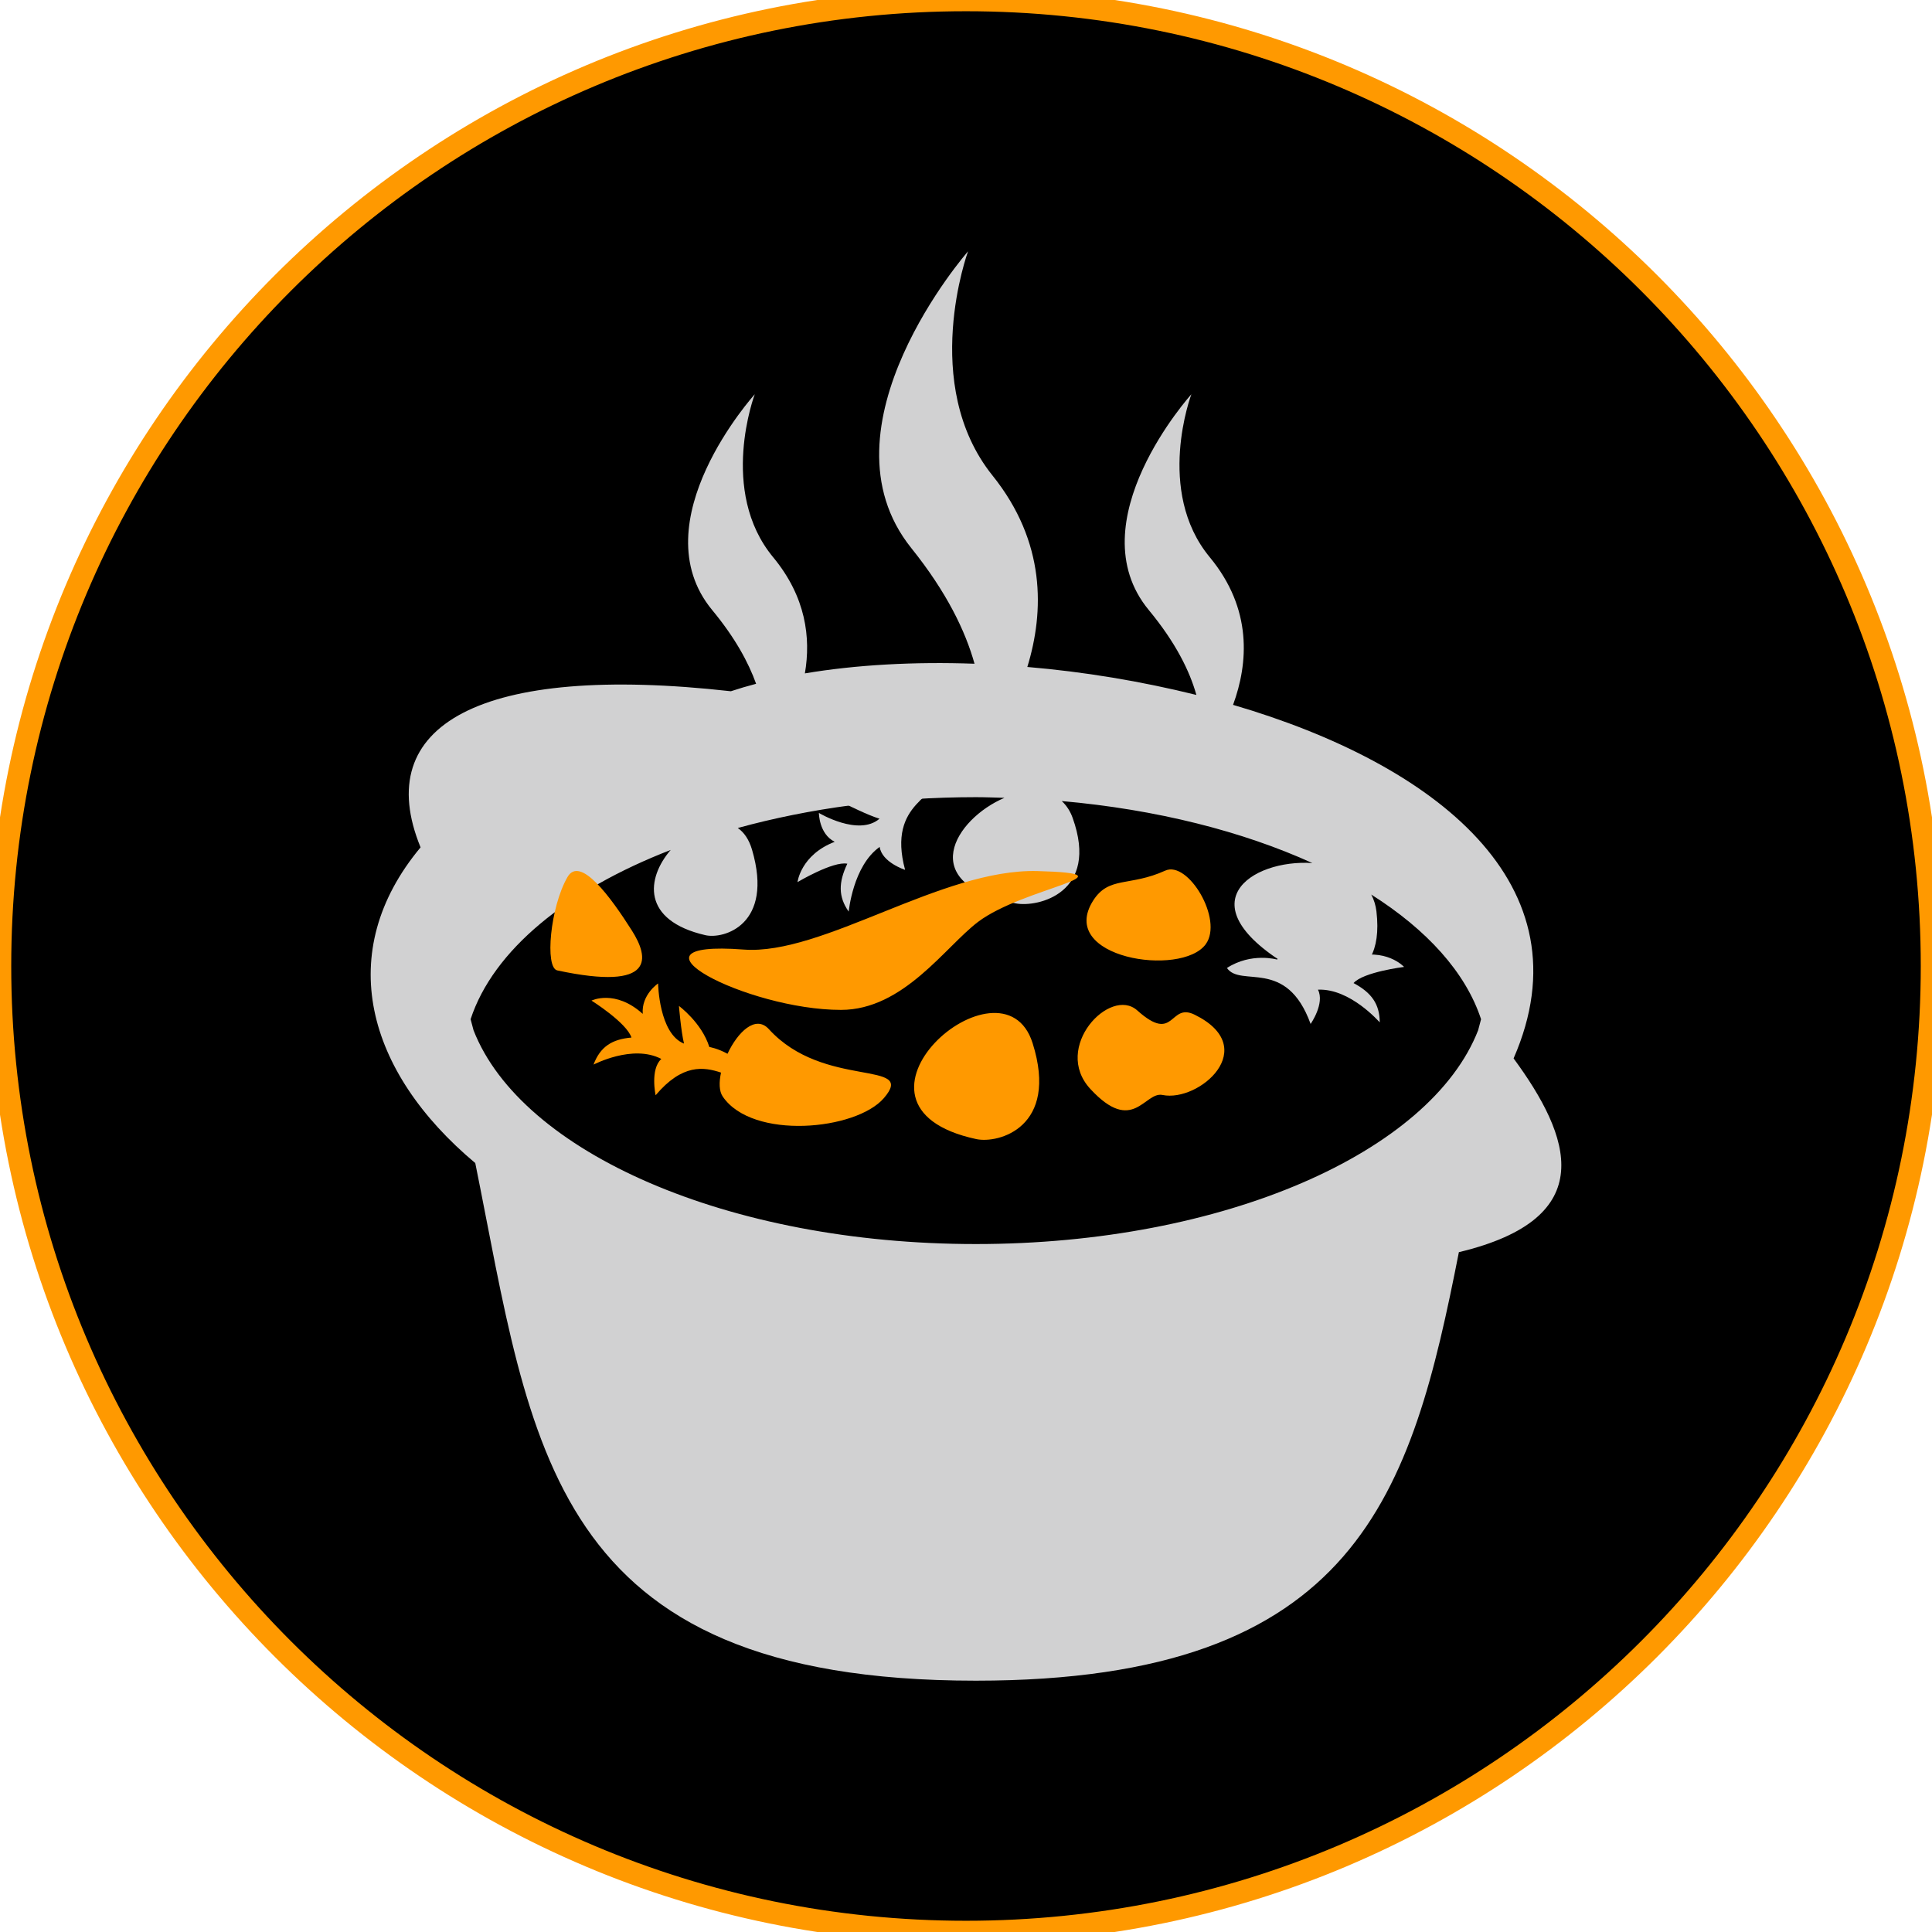
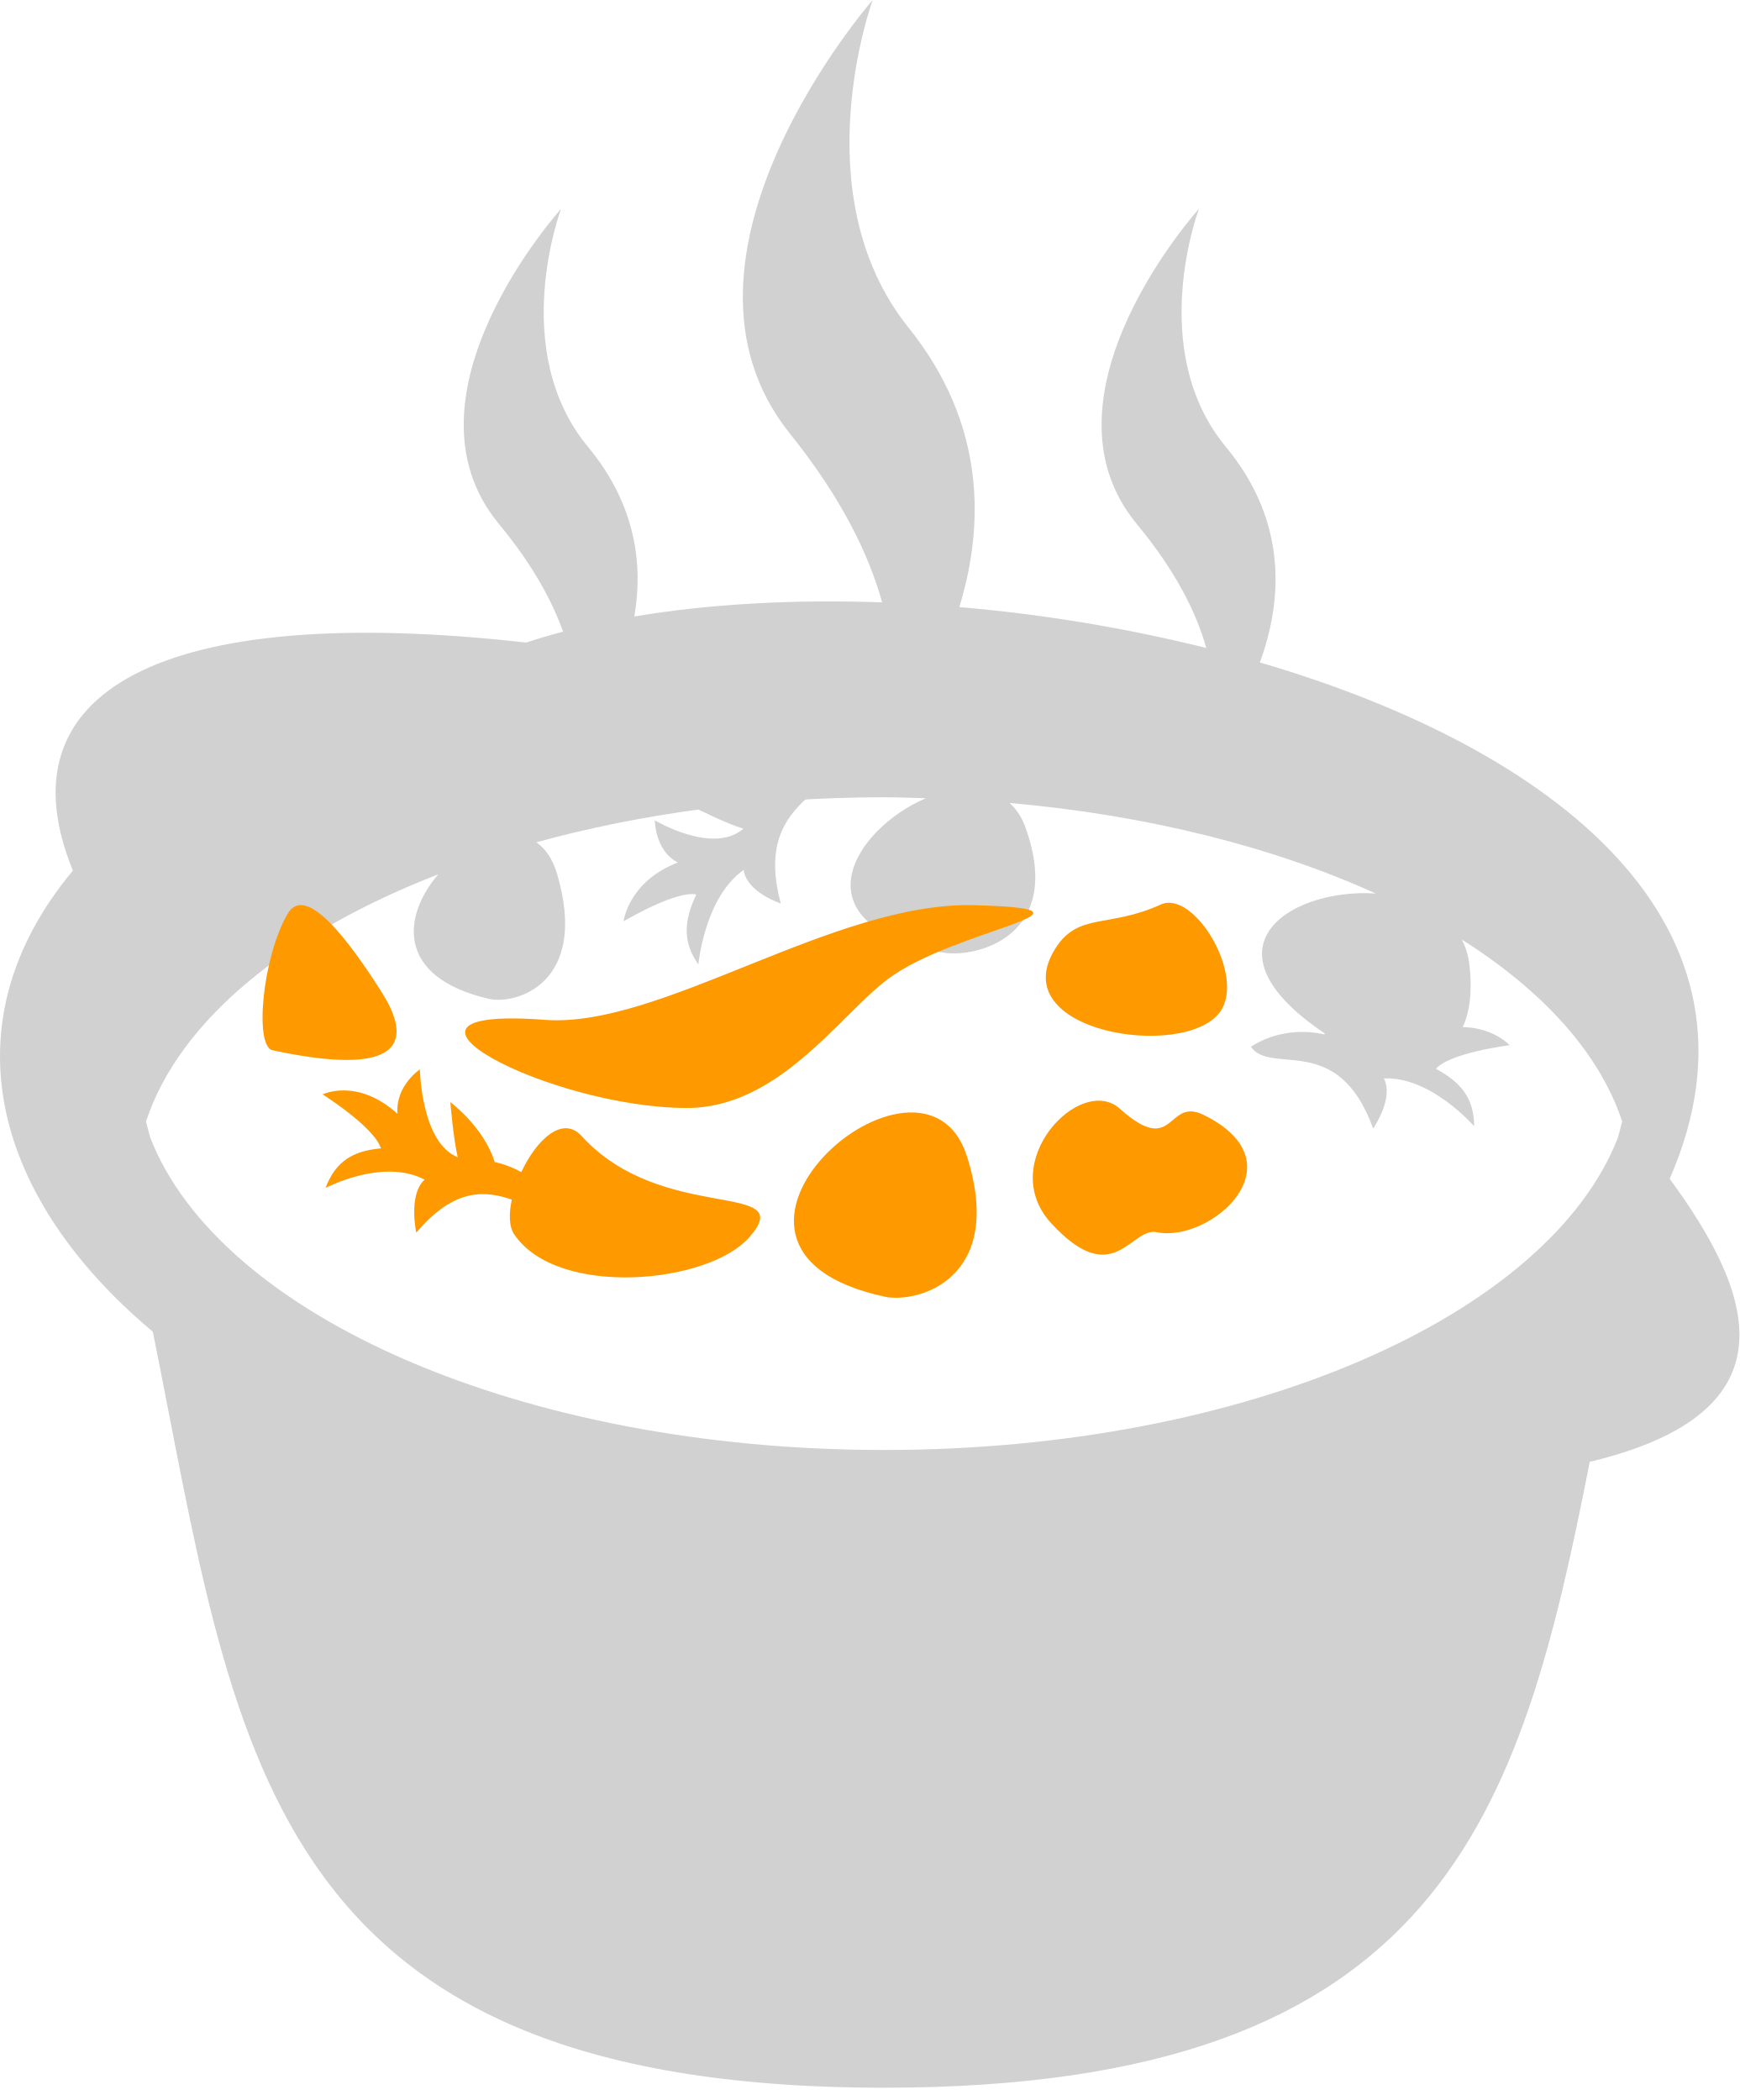
- <svg xmlns="http://www.w3.org/2000/svg" viewBox="0 0 86 86" fill="none">
-   <ellipse style="paint-order: fill markers; fill: rgb(0, 0, 0); stroke: rgb(255, 153, 0);" cx="43" cy="43" rx="43" ry="43" />
-   <path d="M 67.375 47.113 C 70.759 39.374 63.881 34.008 54.888 31.376 C 55.564 29.529 55.76 27.113 53.852 24.805 C 51.406 21.852 53.032 17.55 53.032 17.55 C 53.032 17.55 47.896 23.237 51.139 27.158 C 52.335 28.604 52.958 29.873 53.255 30.934 C 50.773 30.32 48.259 29.904 45.73 29.689 C 46.485 27.225 46.559 24.13 44.179 21.166 C 40.921 17.103 43.091 11.187 43.091 11.187 C 43.091 11.187 36.242 19.007 40.566 24.398 C 42.145 26.364 42.976 28.095 43.379 29.545 C 40.699 29.449 38.119 29.59 35.828 29.975 C 36.101 28.389 35.873 26.566 34.417 24.806 C 31.97 21.853 33.597 17.55 33.597 17.55 C 33.597 17.55 28.46 23.237 31.704 27.158 C 32.72 28.386 33.315 29.483 33.657 30.438 C 33.27 30.54 32.895 30.65 32.533 30.77 C 21.366 29.516 16.496 32.285 18.721 37.719 C 14.838 42.381 16.297 47.701 21.156 51.772 C 23.691 64.307 24.344 74.813 43.438 74.813 C 60.476 74.813 62.83 66.446 64.94 55.738 C 71.272 54.225 69.923 50.581 67.375 47.113 Z M 65.797 45.861 C 63.676 51.29 54.472 55.377 43.438 55.377 C 32.405 55.377 23.201 51.29 21.079 45.861 C 21.034 45.7 20.991 45.532 20.948 45.369 C 21.958 42.292 25.242 39.621 29.855 37.834 C 28.771 39.091 28.546 40.969 31.398 41.628 C 32.214 41.817 34.455 41.163 33.476 37.825 C 33.339 37.359 33.115 37.046 32.841 36.857 C 36.01 35.986 39.608 35.485 43.438 35.485 C 43.867 35.485 44.289 35.503 44.712 35.514 C 42.502 36.456 40.699 39.357 45.212 40.213 C 46.208 40.402 48.944 39.749 47.748 36.41 C 47.643 36.113 47.476 35.853 47.262 35.658 C 51.49 36.031 55.321 37.009 58.418 38.418 C 55.695 38.235 52.674 40.25 57.512 43.087 C 58.55 43.696 61.703 44.255 61.27 40.568 C 61.238 40.302 61.16 40.047 61.04 39.82 C 63.516 41.386 65.243 43.285 65.927 45.369 L 65.797 45.861 Z" fill="#D1D1D2" />
-   <path d="M 37.434 44.954 C 40.221 44.954 42.08 42.139 43.536 41.037 C 45.571 39.496 50.688 38.895 46.182 38.774 C 41.908 38.659 36.631 42.535 33.104 42.268 C 27.265 41.825 33.246 44.954 37.434 44.954 Z M 43.457 50.705 C 44.442 50.917 47.148 50.183 45.965 46.434 C 44.627 42.192 36.532 49.216 43.457 50.705 Z M 28.13 41.426 C 27.189 39.943 25.825 38.062 25.26 39.042 C 24.489 40.381 24.245 43.077 24.806 43.196 C 29.2 44.137 28.892 42.627 28.13 41.426 Z M 53.674 42.027 C 54.466 40.931 52.884 38.293 51.868 38.755 C 50.278 39.477 49.362 38.988 48.663 40.084 C 47.028 42.65 52.597 43.515 53.674 42.027 Z M 53.179 45.168 C 52.039 44.606 52.308 46.487 50.624 44.978 C 49.419 43.897 46.825 46.623 48.536 48.474 C 50.44 50.534 50.947 48.576 51.747 48.741 C 53.373 49.075 56.169 46.641 53.179 45.168 Z M 34.225 45.811 C 33.631 45.158 32.834 45.946 32.384 46.907 C 31.938 46.662 31.575 46.605 31.575 46.605 C 31.235 45.521 30.222 44.778 30.222 44.778 C 30.222 44.778 30.314 45.905 30.448 46.455 C 29.328 46.011 29.294 43.777 29.294 43.777 C 29.294 43.777 28.543 44.279 28.611 45.131 C 27.379 44.021 26.33 44.54 26.33 44.54 C 26.33 44.54 27.893 45.522 28.108 46.185 C 27.231 46.261 26.718 46.6 26.42 47.388 C 26.421 47.395 28.155 46.467 29.438 47.137 C 28.932 47.599 29.184 48.754 29.184 48.754 C 30.378 47.34 31.331 47.491 32.095 47.745 C 32.002 48.177 32.008 48.572 32.172 48.812 C 33.496 50.755 38.106 50.318 39.344 48.881 C 40.844 47.143 36.677 48.507 34.225 45.811 Z" fill="#FF9900" />
-   <path d="M 37.717 38.447 C 37.318 39.286 37.315 39.919 37.777 40.578 C 37.783 40.58 37.963 38.543 39.158 37.699 C 39.255 38.387 40.289 38.721 40.289 38.721 C 39.463 35.66 41.877 35.5 41.865 34.402 C 40.585 34.515 39.858 35.487 39.858 35.487 C 38.832 35.268 37.72 35.829 37.72 35.829 C 37.72 35.829 38.651 36.296 39.151 36.443 C 38.219 37.248 36.452 36.187 36.452 36.187 C 36.452 36.187 36.452 37.119 37.155 37.472 C 35.642 38.055 35.5 39.266 35.5 39.266 C 35.5 39.266 37.085 38.32 37.717 38.447 Z M 60.147 42.628 C 60.511 41.906 59.981 41.157 59.981 41.157 C 59.981 41.157 59.165 43.108 57.958 43.041 C 58.276 42.612 58.759 41.658 58.759 41.658 C 58.759 41.658 57.545 41.899 56.845 42.713 C 56.845 42.713 55.707 42.384 54.615 43.088 C 55.231 43.978 57.263 42.605 58.34 45.579 C 58.34 45.579 58.981 44.668 58.667 44.054 C 60.109 43.989 61.413 45.514 61.418 45.509 C 61.412 44.692 61.051 44.186 60.251 43.76 C 60.686 43.265 62.5 43.041 62.5 43.041 C 62.5 43.041 61.696 42.155 60.147 42.628 Z" fill="#D1D1D2" />
+ <svg xmlns="http://www.w3.org/2000/svg" width="53" height="64" viewBox="0 0 53 64" fill="none">
+   <path d="M50.875 35.926C54.259 28.187 47.381 22.82 38.388 20.189C39.064 18.342 39.26 15.926 37.352 13.618C34.906 10.665 36.532 6.363 36.532 6.363C36.532 6.363 31.396 12.05 34.639 15.971C35.835 17.416 36.458 18.686 36.755 19.747C34.273 19.133 31.759 18.717 29.23 18.502C29.985 16.038 30.059 12.943 27.679 9.979C24.421 5.916 26.591 0 26.591 0C26.591 0 19.742 7.82 24.066 13.211C25.645 15.177 26.476 16.907 26.879 18.358C24.199 18.262 21.619 18.403 19.328 18.788C19.601 17.202 19.373 15.379 17.917 13.619C15.47 10.666 17.097 6.363 17.097 6.363C17.097 6.363 11.96 12.05 15.204 15.971C16.22 17.199 16.815 18.296 17.157 19.251C16.77 19.353 16.395 19.463 16.033 19.583C4.866 18.328 -0.004 21.098 2.221 26.532C-1.662 31.194 -0.203 36.514 4.656 40.585C7.191 53.12 7.844 63.626 26.938 63.626C43.976 63.626 46.33 55.259 48.44 44.551C54.772 43.038 53.423 39.394 50.875 35.926ZM49.297 34.674C47.176 40.103 37.972 44.19 26.938 44.19C15.905 44.19 6.701 40.103 4.579 34.674C4.534 34.513 4.491 34.345 4.448 34.182C5.458 31.105 8.742 28.434 13.355 26.646C12.271 27.904 12.046 29.782 14.898 30.441C15.714 30.63 17.956 29.976 16.976 26.638C16.839 26.172 16.616 25.859 16.341 25.67C19.51 24.799 23.108 24.298 26.938 24.298C27.367 24.298 27.789 24.316 28.212 24.327C26.002 25.269 24.199 28.17 28.712 29.026C29.708 29.215 32.444 28.562 31.248 25.223C31.143 24.926 30.976 24.666 30.762 24.471C34.99 24.844 38.821 25.822 41.918 27.231C39.195 27.048 36.174 29.063 41.012 31.9C42.05 32.509 45.203 33.068 44.77 29.381C44.738 29.115 44.66 28.86 44.54 28.633C47.016 30.199 48.743 32.098 49.428 34.182L49.297 34.674Z" fill="#D1D1D2" />
+   <path d="M20.934 33.767C23.721 33.767 25.58 30.952 27.037 29.85C29.071 28.309 34.188 27.708 29.682 27.587C25.408 27.472 20.131 31.348 16.604 31.081C10.765 30.638 16.746 33.767 20.934 33.767ZM26.957 39.518C27.942 39.73 30.648 38.996 29.465 35.247C28.127 31.005 20.032 38.029 26.957 39.518ZM11.63 30.239C10.689 28.756 9.325 26.875 8.76 27.855C7.989 29.194 7.746 31.89 8.306 32.009C12.7 32.95 12.392 31.44 11.63 30.239ZM37.174 30.84C37.966 29.744 36.384 27.106 35.368 27.567C33.778 28.29 32.862 27.801 32.163 28.896C30.528 31.463 36.097 32.328 37.174 30.84ZM36.679 33.98C35.539 33.419 35.808 35.3 34.124 33.791C32.919 32.71 30.325 35.436 32.036 37.287C33.94 39.347 34.447 37.389 35.247 37.553C36.873 37.888 39.669 35.454 36.679 33.98ZM17.725 34.624C17.131 33.971 16.334 34.759 15.884 35.72C15.438 35.475 15.075 35.418 15.075 35.418C14.735 34.334 13.722 33.59 13.722 33.59C13.722 33.59 13.814 34.718 13.948 35.268C12.829 34.824 12.794 32.59 12.794 32.59C12.794 32.59 12.043 33.092 12.111 33.944C10.879 32.834 9.83 33.353 9.83 33.353C9.83 33.353 11.393 34.335 11.608 34.998C10.731 35.074 10.219 35.413 9.92 36.201C9.921 36.208 11.655 35.28 12.938 35.95C12.432 36.412 12.684 37.567 12.684 37.567C13.878 36.153 14.832 36.304 15.595 36.558C15.502 36.99 15.508 37.385 15.672 37.625C16.996 39.568 21.606 39.131 22.844 37.694C24.344 35.956 20.177 37.319 17.725 34.624Z" fill="#FF9900" />
+   <path d="M21.217 27.26C20.818 28.099 20.815 28.732 21.277 29.391C21.283 29.393 21.463 27.356 22.658 26.512C22.755 27.2 23.79 27.534 23.79 27.534C22.963 24.473 25.377 24.313 25.365 23.215C24.085 23.328 23.358 24.3 23.358 24.3C22.332 24.081 21.22 24.642 21.22 24.642C21.22 24.642 22.151 25.109 22.651 25.256C21.719 26.061 19.953 25 19.953 25C19.953 25 19.953 25.932 20.655 26.285C19.142 26.868 19 28.079 19 28.079C19 28.079 20.585 27.133 21.217 27.26ZM43.647 31.441C44.011 30.719 43.481 29.97 43.481 29.97C43.481 29.97 42.665 31.921 41.458 31.854C41.776 31.425 42.259 30.471 42.259 30.471C42.259 30.471 41.045 30.712 40.345 31.526C40.345 31.526 39.207 31.197 38.115 31.901C38.731 32.791 40.763 31.418 41.84 34.392C41.84 34.392 42.481 33.481 42.167 32.867C43.609 32.802 44.913 34.327 44.918 34.322C44.912 33.505 44.551 32.999 43.751 32.573C44.186 32.078 46 31.854 46 31.854C46 31.854 45.196 30.968 43.647 31.441Z" fill="#D1D1D2" />
</svg>
